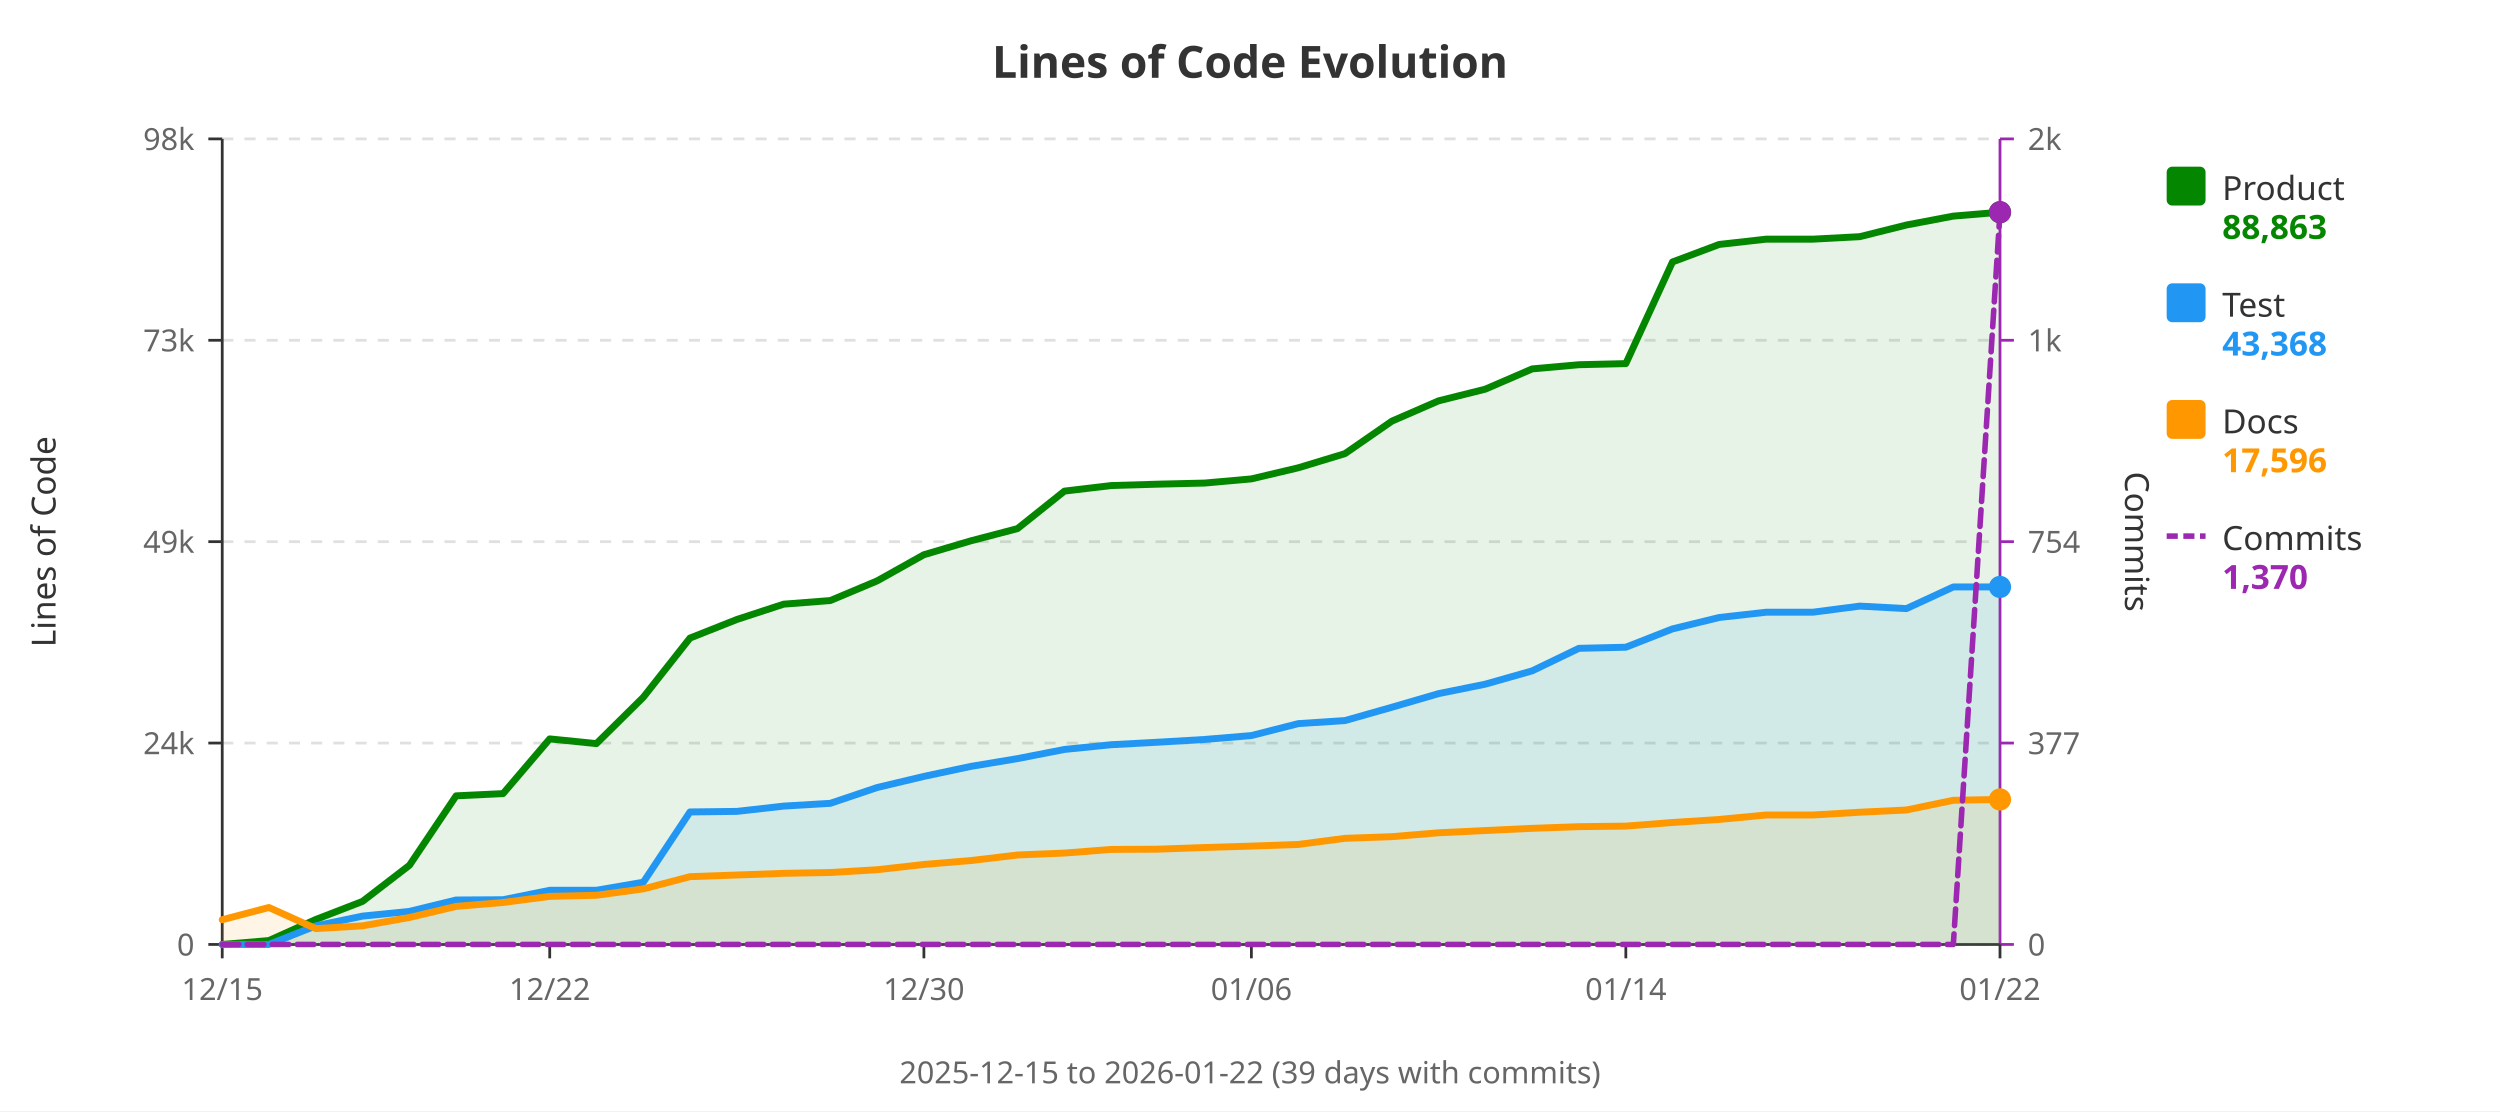
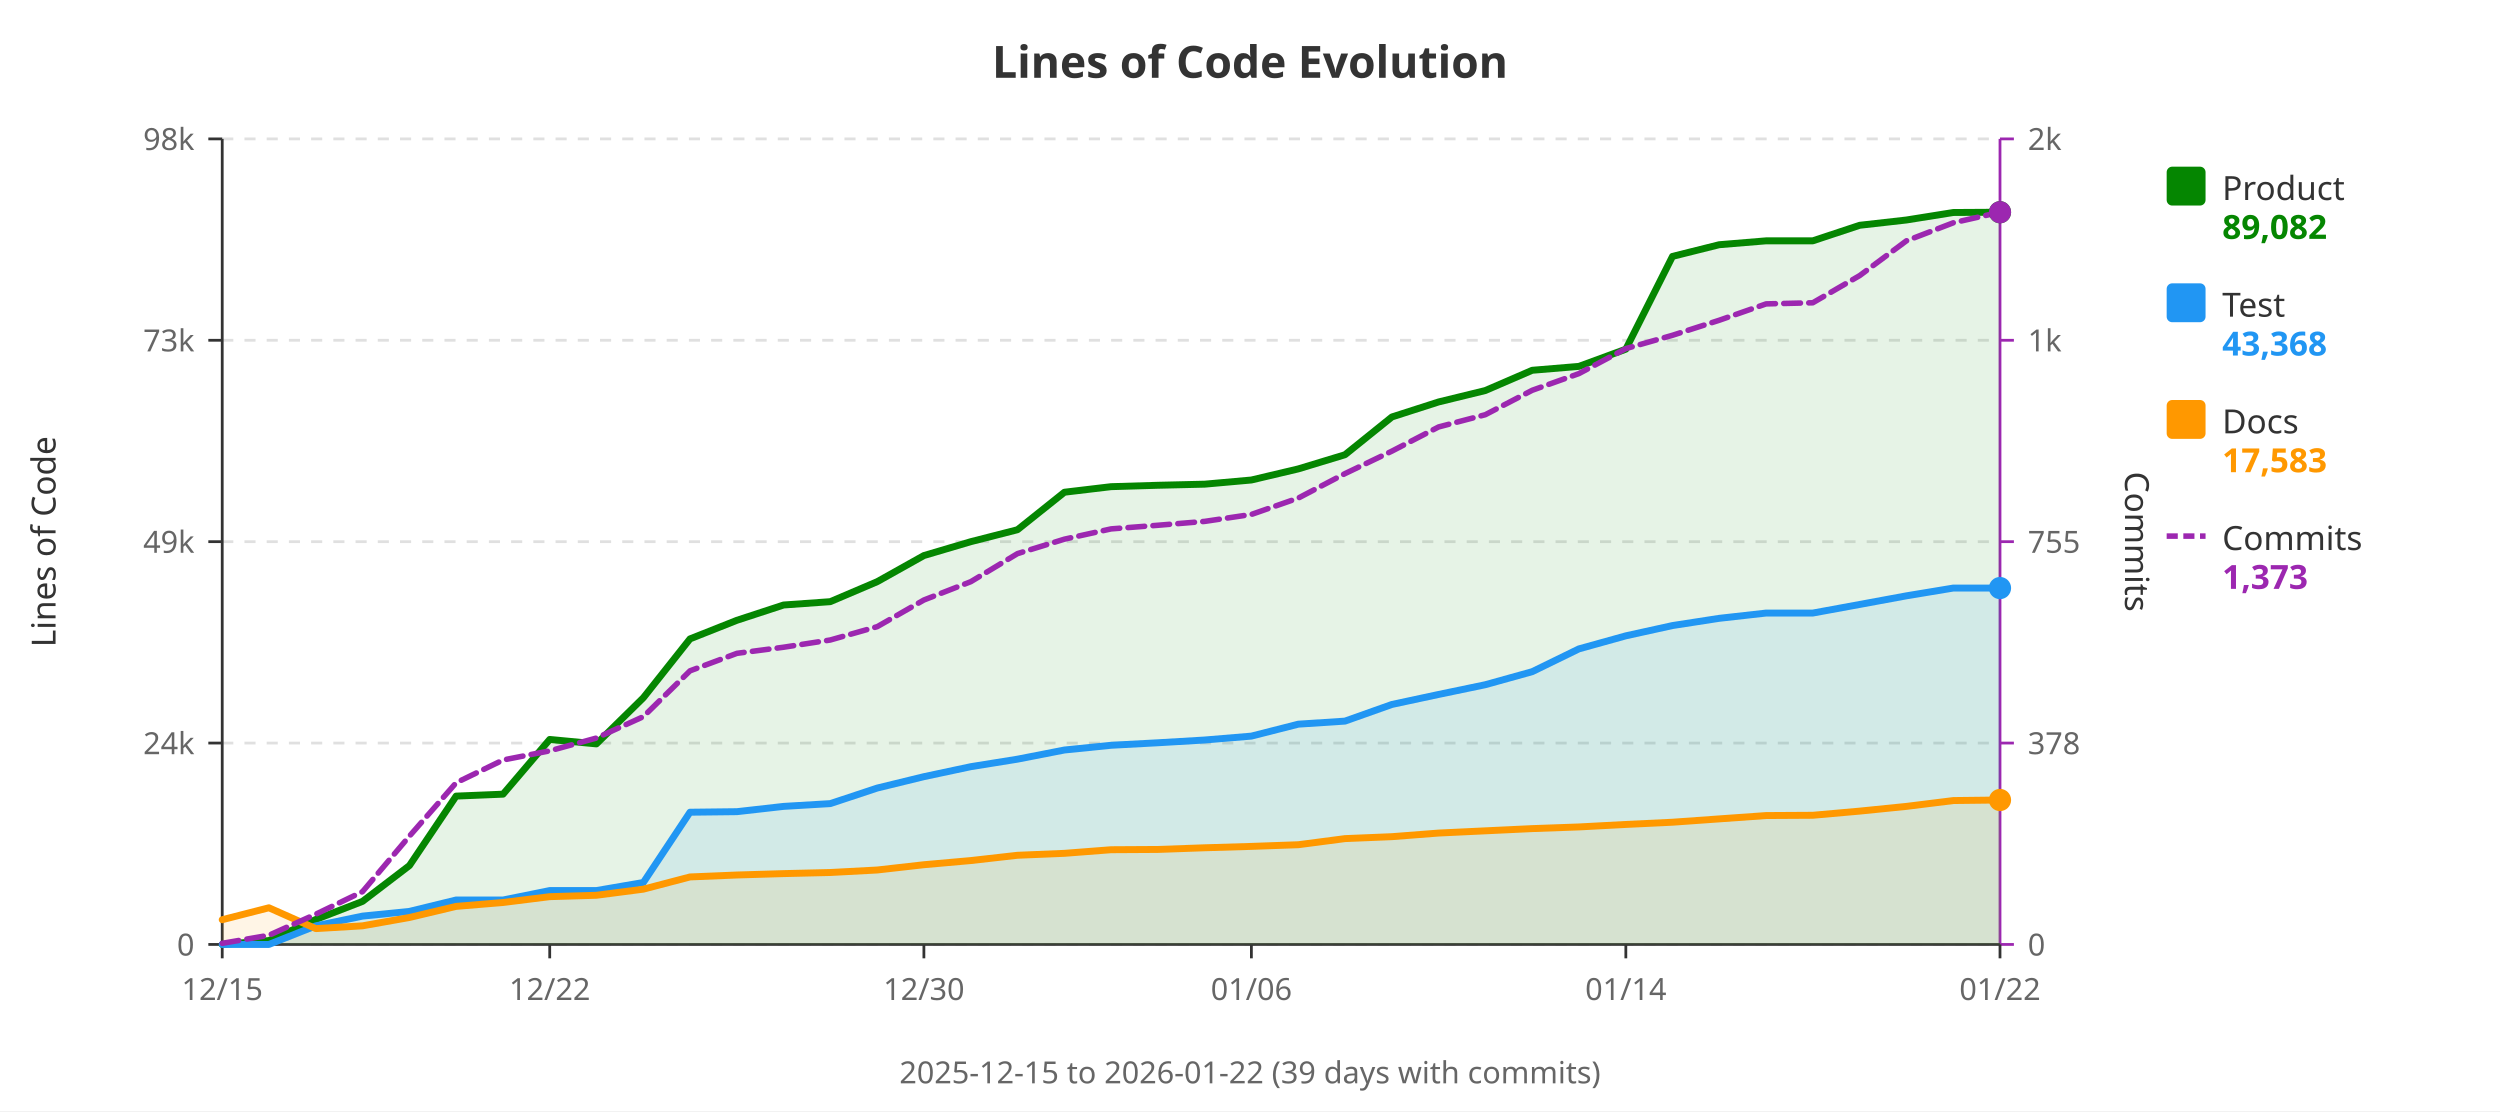
<svg xmlns="http://www.w3.org/2000/svg" viewBox="0 0 900 400">
  <defs>
    <style>
      .title { font: bold 16px sans-serif; fill: #333333; }
      .axis-label { font: 12px sans-serif; fill: #333333; }
      .tick-label { font: 11px sans-serif; fill: #666666; }
      .legend-text { font: 12px sans-serif; fill: #333333; }
      .legend-value { font: bold 12px sans-serif; }
    </style>
  </defs>
  <rect width="100%" height="100%" fill="#ffffff" />
  <text x="450" y="28" text-anchor="middle" class="title">Lines of Code Evolution</text>
  <g transform="translate(0, 0)">
    <line x1="80" y1="340.0" x2="720" y2="340.0" stroke="#e0e0e0" stroke-dasharray="4,4" />
    <line x1="80" y1="267.5" x2="720" y2="267.5" stroke="#e0e0e0" stroke-dasharray="4,4" />
    <line x1="80" y1="195.0" x2="720" y2="195.0" stroke="#e0e0e0" stroke-dasharray="4,4" />
    <line x1="80" y1="122.5" x2="720" y2="122.5" stroke="#e0e0e0" stroke-dasharray="4,4" />
    <line x1="80" y1="50.0" x2="720" y2="50.0" stroke="#e0e0e0" stroke-dasharray="4,4" />
    <line x1="80" y1="50" x2="80" y2="340" stroke="#333333" stroke-width="1" />
    <line x1="75" y1="340.0" x2="80" y2="340.0" stroke="#333333" />
    <text x="70" y="344.0" text-anchor="end" class="tick-label">0</text>
    <line x1="75" y1="267.5" x2="80" y2="267.5" stroke="#333333" />
    <text x="70" y="271.5" text-anchor="end" class="tick-label">24k</text>
    <line x1="75" y1="195.0" x2="80" y2="195.0" stroke="#333333" />
    <text x="70" y="199.0" text-anchor="end" class="tick-label">49k</text>
    <line x1="75" y1="122.5" x2="80" y2="122.5" stroke="#333333" />
    <text x="70" y="126.5" text-anchor="end" class="tick-label">73k</text>
    <line x1="75" y1="50.0" x2="80" y2="50.0" stroke="#333333" />
    <text x="70" y="54.0" text-anchor="end" class="tick-label">98k</text>
    <text x="20" y="195" text-anchor="middle" transform="rotate(-90, 20, 195)" class="axis-label">Lines of Code</text>
    <line x1="720" y1="50" x2="720" y2="340" stroke="#9C27B0" stroke-width="1" />
    <line x1="720" y1="340.0" x2="725" y2="340.0" stroke="#9C27B0" />
    <text x="730" y="344.0" text-anchor="start" class="tick-label" fill="#9C27B0">0</text>
    <line x1="720" y1="267.5" x2="725" y2="267.5" stroke="#9C27B0" />
-     <text x="730" y="271.5" text-anchor="start" class="tick-label" fill="#9C27B0">377</text>
+     <text x="730" y="271.5" text-anchor="start" class="tick-label" fill="#9C27B0">378</text>
    <line x1="720" y1="195.0" x2="725" y2="195.0" stroke="#9C27B0" />
-     <text x="730" y="199.0" text-anchor="start" class="tick-label" fill="#9C27B0">754</text>
+     <text x="730" y="199.0" text-anchor="start" class="tick-label" fill="#9C27B0">755</text>
    <line x1="720" y1="122.5" x2="725" y2="122.5" stroke="#9C27B0" />
    <text x="730" y="126.5" text-anchor="start" class="tick-label" fill="#9C27B0">1k</text>
    <line x1="720" y1="50.0" x2="725" y2="50.0" stroke="#9C27B0" />
    <text x="730" y="54.0" text-anchor="start" class="tick-label" fill="#9C27B0">2k</text>
    <text x="765" y="195" text-anchor="middle" transform="rotate(90, 765, 195)" class="axis-label" fill="#9C27B0">Commits</text>
    <line x1="80" y1="340" x2="720" y2="340" stroke="#333333" stroke-width="1" />
    <line x1="80.0" y1="340" x2="80.0" y2="345" stroke="#333333" />
    <text x="80.0" y="360" text-anchor="middle" class="tick-label">12/15</text>
    <line x1="197.9" y1="340" x2="197.9" y2="345" stroke="#333333" />
    <text x="197.9" y="360" text-anchor="middle" class="tick-label">12/22</text>
    <line x1="332.6" y1="340" x2="332.6" y2="345" stroke="#333333" />
    <text x="332.6" y="360" text-anchor="middle" class="tick-label">12/30</text>
    <line x1="450.5" y1="340" x2="450.5" y2="345" stroke="#333333" />
    <text x="450.5" y="360" text-anchor="middle" class="tick-label">01/06</text>
    <line x1="585.3" y1="340" x2="585.3" y2="345" stroke="#333333" />
    <text x="585.3" y="360" text-anchor="middle" class="tick-label">01/14</text>
    <line x1="720.0" y1="340" x2="720.0" y2="345" stroke="#333333" />
    <text x="720.0" y="360" text-anchor="middle" class="tick-label">01/22</text>
-     <path d="M 80.0 340.0 L 96.8 338.6 L 113.7 331.0 L 130.5 324.5 L 147.4 311.5 L 164.2 286.5 L 181.1 285.7 L 197.9 266.0 L 214.7 267.7 L 231.6 251.0 L 248.4 229.7 L 265.3 223.0 L 282.1 217.5 L 298.9 216.2 L 315.8 209.1 L 332.6 199.7 L 349.5 194.7 L 366.3 190.3 L 383.2 176.8 L 400.0 174.8 L 416.8 174.3 L 433.7 173.9 L 450.5 172.4 L 467.4 168.4 L 484.2 163.3 L 501.1 151.6 L 517.9 144.3 L 534.7 140.1 L 551.6 132.8 L 568.4 131.3 L 585.3 130.9 L 602.1 94.3 L 618.9 88.0 L 635.8 86.1 L 652.6 86.1 L 669.5 85.2 L 686.3 81.0 L 703.2 77.8 L 720.0 76.4 L 720.0 340.0 L 80.0 340.0 Z" fill="#058601" fill-opacity="0.1" />
-     <path d="M 80.0 340.0 L 96.8 340.0 L 113.7 333.3 L 130.5 329.8 L 147.4 328.1 L 164.2 324.0 L 181.1 323.9 L 197.9 320.5 L 214.7 320.5 L 231.6 317.6 L 248.4 292.3 L 265.3 292.1 L 282.1 290.2 L 298.9 289.2 L 315.8 283.5 L 332.6 279.5 L 349.5 275.9 L 366.3 273.1 L 383.2 269.8 L 400.0 268.1 L 416.8 267.2 L 433.7 266.2 L 450.5 264.8 L 467.4 260.5 L 484.2 259.4 L 501.1 254.6 L 517.9 249.7 L 534.7 246.3 L 551.6 241.5 L 568.4 233.4 L 585.3 233.0 L 602.1 226.4 L 618.9 222.3 L 635.8 220.4 L 652.6 220.4 L 669.5 218.2 L 686.3 219.1 L 703.2 211.3 L 720.0 211.3 L 720.0 340.0 L 80.0 340.0 Z" fill="#2196F3" fill-opacity="0.1" />
-     <path d="M 80.0 331.1 L 96.8 326.7 L 113.7 334.3 L 130.5 333.3 L 147.4 330.3 L 164.2 326.3 L 181.1 324.9 L 197.9 322.7 L 214.7 322.3 L 231.6 320.0 L 248.4 315.6 L 265.3 315.0 L 282.1 314.4 L 298.9 314.1 L 315.8 313.1 L 332.6 311.2 L 349.5 309.8 L 366.3 307.8 L 383.2 307.1 L 400.0 305.8 L 416.8 305.7 L 433.7 305.1 L 450.5 304.6 L 467.4 304.0 L 484.2 301.8 L 501.1 301.2 L 517.9 299.8 L 534.7 299.0 L 551.6 298.2 L 568.4 297.6 L 585.3 297.4 L 602.1 296.1 L 618.9 295.0 L 635.8 293.4 L 652.6 293.4 L 669.5 292.4 L 686.3 291.6 L 703.2 288.1 L 720.0 287.8 L 720.0 340.0 L 80.0 340.0 Z" fill="#FF9800" fill-opacity="0.1" />
-     <path d="M 80.0 340.0 L 96.8 338.6 L 113.7 331.0 L 130.5 324.5 L 147.4 311.5 L 164.2 286.5 L 181.1 285.7 L 197.9 266.0 L 214.7 267.7 L 231.6 251.0 L 248.4 229.7 L 265.3 223.0 L 282.1 217.5 L 298.9 216.2 L 315.8 209.1 L 332.6 199.7 L 349.5 194.7 L 366.3 190.3 L 383.2 176.8 L 400.0 174.8 L 416.8 174.3 L 433.7 173.9 L 450.5 172.4 L 467.4 168.4 L 484.2 163.3 L 501.1 151.6 L 517.9 144.3 L 534.7 140.1 L 551.6 132.8 L 568.4 131.3 L 585.3 130.9 L 602.1 94.3 L 618.9 88.0 L 635.8 86.1 L 652.6 86.1 L 669.5 85.2 L 686.3 81.0 L 703.2 77.8 L 720.0 76.4" fill="none" stroke="#058601" stroke-width="2.5" stroke-linecap="round" stroke-linejoin="round" />
-     <path d="M 80.0 340.0 L 96.8 340.0 L 113.7 333.3 L 130.5 329.8 L 147.4 328.1 L 164.2 324.0 L 181.1 323.9 L 197.9 320.5 L 214.7 320.5 L 231.6 317.6 L 248.4 292.3 L 265.3 292.1 L 282.1 290.2 L 298.9 289.2 L 315.8 283.5 L 332.6 279.5 L 349.5 275.9 L 366.3 273.1 L 383.2 269.8 L 400.0 268.1 L 416.8 267.2 L 433.7 266.2 L 450.5 264.8 L 467.4 260.5 L 484.2 259.4 L 501.1 254.6 L 517.9 249.7 L 534.7 246.3 L 551.6 241.5 L 568.4 233.4 L 585.3 233.0 L 602.1 226.4 L 618.9 222.3 L 635.8 220.4 L 652.6 220.4 L 669.5 218.2 L 686.3 219.1 L 703.2 211.3 L 720.0 211.3" fill="none" stroke="#2196F3" stroke-width="2.5" stroke-linecap="round" stroke-linejoin="round" />
-     <path d="M 80.0 331.1 L 96.8 326.7 L 113.7 334.3 L 130.5 333.3 L 147.4 330.3 L 164.2 326.3 L 181.1 324.9 L 197.9 322.7 L 214.7 322.3 L 231.6 320.0 L 248.4 315.6 L 265.3 315.0 L 282.1 314.4 L 298.9 314.1 L 315.8 313.1 L 332.6 311.2 L 349.5 309.8 L 366.3 307.8 L 383.2 307.1 L 400.0 305.8 L 416.8 305.7 L 433.7 305.1 L 450.5 304.6 L 467.4 304.0 L 484.2 301.8 L 501.1 301.2 L 517.9 299.8 L 534.7 299.0 L 551.6 298.2 L 568.4 297.6 L 585.3 297.4 L 602.1 296.1 L 618.9 295.0 L 635.8 293.4 L 652.6 293.4 L 669.5 292.4 L 686.3 291.6 L 703.2 288.1 L 720.0 287.8" fill="none" stroke="#FF9800" stroke-width="2.5" stroke-linecap="round" stroke-linejoin="round" />
-     <path d="M 80.0 340.0 L 96.8 340.0 L 113.7 340.0 L 130.5 340.0 L 147.4 340.0 L 164.2 340.0 L 181.1 340.0 L 197.9 340.0 L 214.7 340.0 L 231.6 340.0 L 248.4 340.0 L 265.3 340.0 L 282.1 340.0 L 298.9 340.0 L 315.8 340.0 L 332.6 340.0 L 349.5 340.0 L 366.3 340.0 L 383.2 340.0 L 400.0 340.0 L 416.8 340.0 L 433.7 340.0 L 450.5 340.0 L 467.4 340.0 L 484.2 340.0 L 501.1 340.0 L 517.9 340.0 L 534.7 340.0 L 551.6 340.0 L 568.4 340.0 L 585.3 340.0 L 602.1 340.0 L 618.9 340.0 L 635.8 340.0 L 652.6 340.0 L 669.5 340.0 L 686.3 340.0 L 703.2 340.0 L 720.0 76.4" fill="none" stroke="#9C27B0" stroke-width="2" stroke-linecap="round" stroke-linejoin="round" stroke-dasharray="6,3" />
+     <path d="M 80.0 340.0 L 96.8 338.6 L 113.7 331.0 L 130.5 324.5 L 147.4 311.6 L 164.2 286.6 L 181.1 285.9 L 197.9 266.2 L 214.7 267.8 L 231.6 251.2 L 248.4 230.0 L 265.3 223.3 L 282.1 217.8 L 298.9 216.6 L 315.8 209.4 L 332.6 200.0 L 349.5 195.0 L 366.3 190.7 L 383.2 177.2 L 400.0 175.2 L 416.8 174.7 L 433.7 174.3 L 450.5 172.8 L 467.4 168.8 L 484.2 163.7 L 501.1 150.1 L 517.9 144.7 L 534.7 140.6 L 551.6 133.3 L 568.4 131.9 L 585.3 125.7 L 602.1 92.3 L 618.9 88.1 L 635.8 86.7 L 652.6 86.7 L 669.5 81.1 L 686.3 79.2 L 703.2 76.5 L 720.0 76.4 L 720.0 340.0 L 80.0 340.0 Z" fill="#058601" fill-opacity="0.1" />
+     <path d="M 80.0 340.0 L 96.8 340.0 L 113.7 333.3 L 130.5 329.8 L 147.4 328.1 L 164.2 324.0 L 181.1 324.0 L 197.9 320.6 L 214.7 320.6 L 231.6 317.7 L 248.4 292.4 L 265.3 292.2 L 282.1 290.3 L 298.9 289.3 L 315.8 283.7 L 332.6 279.6 L 349.5 276.0 L 366.3 273.3 L 383.2 270.0 L 400.0 268.3 L 416.8 267.4 L 433.7 266.4 L 450.5 265.0 L 467.4 260.7 L 484.2 259.6 L 501.1 253.6 L 517.9 250.0 L 534.7 246.5 L 551.6 241.8 L 568.4 233.6 L 585.3 228.9 L 602.1 225.2 L 618.9 222.6 L 635.8 220.7 L 652.6 220.7 L 669.5 217.6 L 686.3 214.5 L 703.2 211.7 L 720.0 211.7 L 720.0 340.0 L 80.0 340.0 Z" fill="#2196F3" fill-opacity="0.1" />
+     <path d="M 80.0 331.1 L 96.8 326.8 L 113.7 334.3 L 130.5 333.3 L 147.4 330.3 L 164.2 326.3 L 181.1 324.9 L 197.9 322.8 L 214.7 322.3 L 231.6 320.1 L 248.4 315.7 L 265.3 315.0 L 282.1 314.5 L 298.9 314.1 L 315.8 313.2 L 332.6 311.3 L 349.5 309.8 L 366.3 307.9 L 383.2 307.2 L 400.0 305.9 L 416.8 305.8 L 433.7 305.2 L 450.5 304.7 L 467.4 304.1 L 484.2 301.9 L 501.1 301.2 L 517.9 299.9 L 534.7 299.1 L 551.6 298.3 L 568.4 297.7 L 585.3 296.8 L 602.1 296.0 L 618.9 294.8 L 635.8 293.6 L 652.6 293.5 L 669.5 292.0 L 686.3 290.3 L 703.2 288.2 L 720.0 288.0 L 720.0 340.0 L 80.0 340.0 Z" fill="#FF9800" fill-opacity="0.1" />
+     <path d="M 80.0 340.0 L 96.8 338.6 L 113.7 331.0 L 130.5 324.5 L 147.4 311.6 L 164.2 286.6 L 181.1 285.9 L 197.9 266.2 L 214.7 267.8 L 231.6 251.2 L 248.4 230.0 L 265.3 223.3 L 282.1 217.8 L 298.9 216.6 L 315.8 209.4 L 332.6 200.0 L 349.5 195.0 L 366.3 190.7 L 383.2 177.2 L 400.0 175.2 L 416.8 174.7 L 433.7 174.3 L 450.5 172.8 L 467.4 168.8 L 484.2 163.7 L 501.1 150.1 L 517.9 144.7 L 534.7 140.6 L 551.6 133.3 L 568.4 131.9 L 585.3 125.7 L 602.1 92.3 L 618.9 88.1 L 635.8 86.7 L 652.6 86.7 L 669.5 81.1 L 686.3 79.2 L 703.2 76.5 L 720.0 76.4" fill="none" stroke="#058601" stroke-width="2.5" stroke-linecap="round" stroke-linejoin="round" />
+     <path d="M 80.0 340.0 L 96.8 340.0 L 113.7 333.3 L 130.5 329.8 L 147.4 328.1 L 164.2 324.0 L 181.1 324.0 L 197.9 320.6 L 214.7 320.6 L 231.6 317.7 L 248.4 292.4 L 265.3 292.2 L 282.1 290.3 L 298.9 289.3 L 315.8 283.7 L 332.6 279.6 L 349.5 276.0 L 366.3 273.3 L 383.2 270.0 L 400.0 268.3 L 416.8 267.4 L 433.7 266.4 L 450.5 265.0 L 467.4 260.7 L 484.2 259.6 L 501.1 253.6 L 517.9 250.0 L 534.7 246.5 L 551.6 241.8 L 568.4 233.6 L 585.3 228.9 L 602.1 225.2 L 618.9 222.6 L 635.8 220.7 L 652.6 220.7 L 669.5 217.6 L 686.3 214.5 L 703.2 211.7 L 720.0 211.7" fill="none" stroke="#2196F3" stroke-width="2.5" stroke-linecap="round" stroke-linejoin="round" />
+     <path d="M 80.0 331.1 L 96.8 326.8 L 113.7 334.3 L 130.5 333.3 L 147.4 330.3 L 164.2 326.3 L 181.1 324.9 L 197.9 322.8 L 214.7 322.3 L 231.6 320.1 L 248.4 315.7 L 265.3 315.0 L 282.1 314.5 L 298.9 314.1 L 315.8 313.2 L 332.6 311.3 L 349.5 309.8 L 366.3 307.9 L 383.2 307.2 L 400.0 305.9 L 416.8 305.8 L 433.7 305.2 L 450.5 304.7 L 467.4 304.1 L 484.2 301.9 L 501.1 301.2 L 517.9 299.9 L 534.7 299.1 L 551.6 298.3 L 568.4 297.7 L 585.3 296.8 L 602.1 296.0 L 618.9 294.8 L 635.8 293.6 L 652.6 293.5 L 669.5 292.0 L 686.3 290.3 L 703.2 288.2 L 720.0 288.0" fill="none" stroke="#FF9800" stroke-width="2.5" stroke-linecap="round" stroke-linejoin="round" />
+     <path d="M 80.0 339.6 L 96.8 336.7 L 113.7 329.1 L 130.5 321.0 L 147.4 301.0 L 164.2 281.8 L 181.1 273.6 L 197.9 270.3 L 214.7 265.7 L 231.6 258.0 L 248.4 241.5 L 265.3 235.2 L 282.1 233.0 L 298.9 230.4 L 315.8 225.6 L 332.6 216.0 L 349.5 209.4 L 366.3 199.3 L 383.2 194.1 L 400.0 190.4 L 416.8 189.1 L 433.7 187.7 L 450.5 185.2 L 467.4 179.3 L 484.2 170.5 L 501.1 162.4 L 517.9 153.7 L 534.7 149.3 L 551.6 140.5 L 568.4 134.5 L 585.3 125.5 L 602.1 120.7 L 618.9 115.3 L 635.8 109.4 L 652.6 109.0 L 669.5 99.2 L 686.3 86.7 L 703.2 80.2 L 720.0 76.4" fill="none" stroke="#9C27B0" stroke-width="2" stroke-linecap="round" stroke-linejoin="round" stroke-dasharray="6,3" />
    <circle cx="720.0" cy="76.4" r="4" fill="#058601" />
-     <circle cx="720.0" cy="211.3" r="4" fill="#2196F3" />
-     <circle cx="720.0" cy="287.8" r="4" fill="#FF9800" />
+     <circle cx="720.0" cy="211.7" r="4" fill="#2196F3" />
+     <circle cx="720.0" cy="288.0" r="4" fill="#FF9800" />
    <circle cx="720.0" cy="76.4" r="4" fill="#9C27B0" />
  </g>
  <g transform="translate(780, 60)">
    <rect x="0" y="0" width="14" height="14" fill="#058601" rx="2" />
    <text x="20" y="12" class="legend-text">Product</text>
-     <text x="20" y="26" class="legend-value" fill="#058601">88,863</text>
+     <text x="20" y="26" class="legend-value" fill="#058601">89,082</text>
    <rect x="0" y="42" width="14" height="14" fill="#2196F3" rx="2" />
    <text x="20" y="54" class="legend-text">Test</text>
    <text x="20" y="68" class="legend-value" fill="#2196F3">43,368</text>
    <rect x="0" y="84" width="14" height="14" fill="#FF9800" rx="2" />
    <text x="20" y="96" class="legend-text">Docs</text>
-     <text x="20" y="110" class="legend-value" fill="#FF9800">17,596</text>
+     <text x="20" y="110" class="legend-value" fill="#FF9800">17,583</text>
    <line x1="0" y1="133" x2="14" y2="133" stroke="#9C27B0" stroke-width="2" stroke-dasharray="4,2" />
    <text x="20" y="138" class="legend-text">Commits</text>
-     <text x="20" y="152" class="legend-value" fill="#9C27B0">1,370</text>
+     <text x="20" y="152" class="legend-value" fill="#9C27B0">1,373</text>
  </g>
  <text x="450" y="390" text-anchor="middle" class="tick-label">
    2025-12-15 to 2026-01-22 (39 days with commits)
  </text>
</svg>
